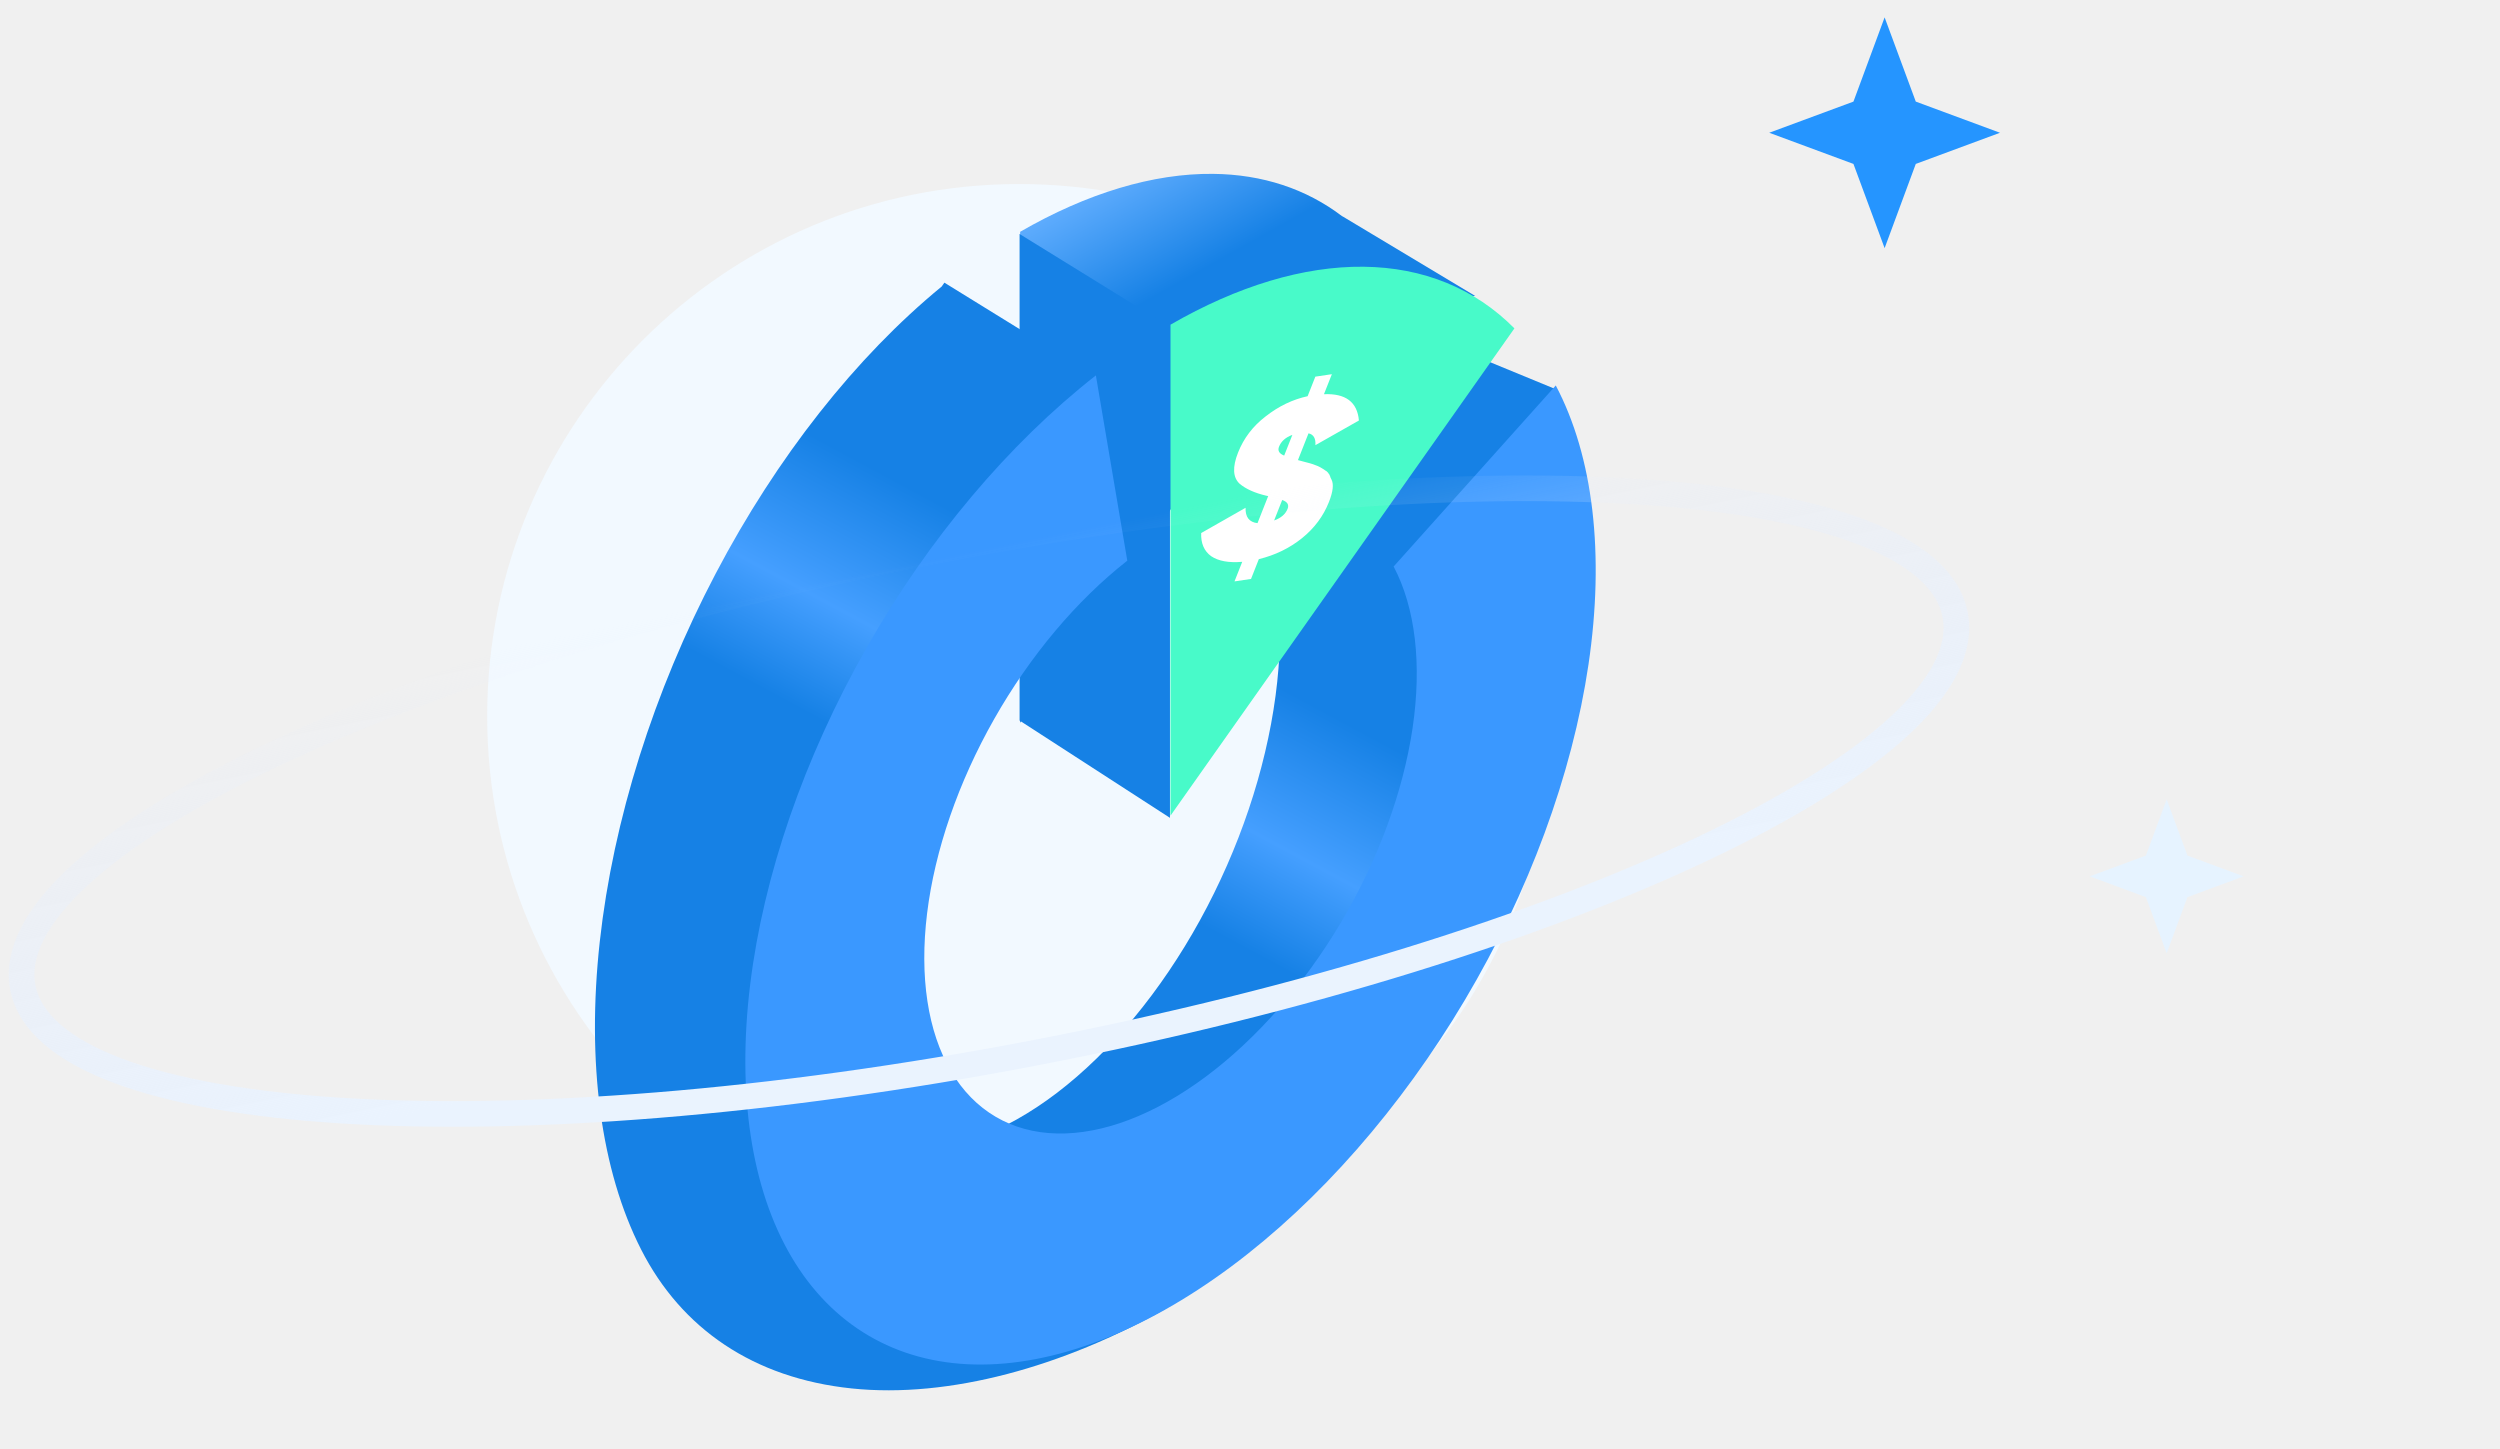
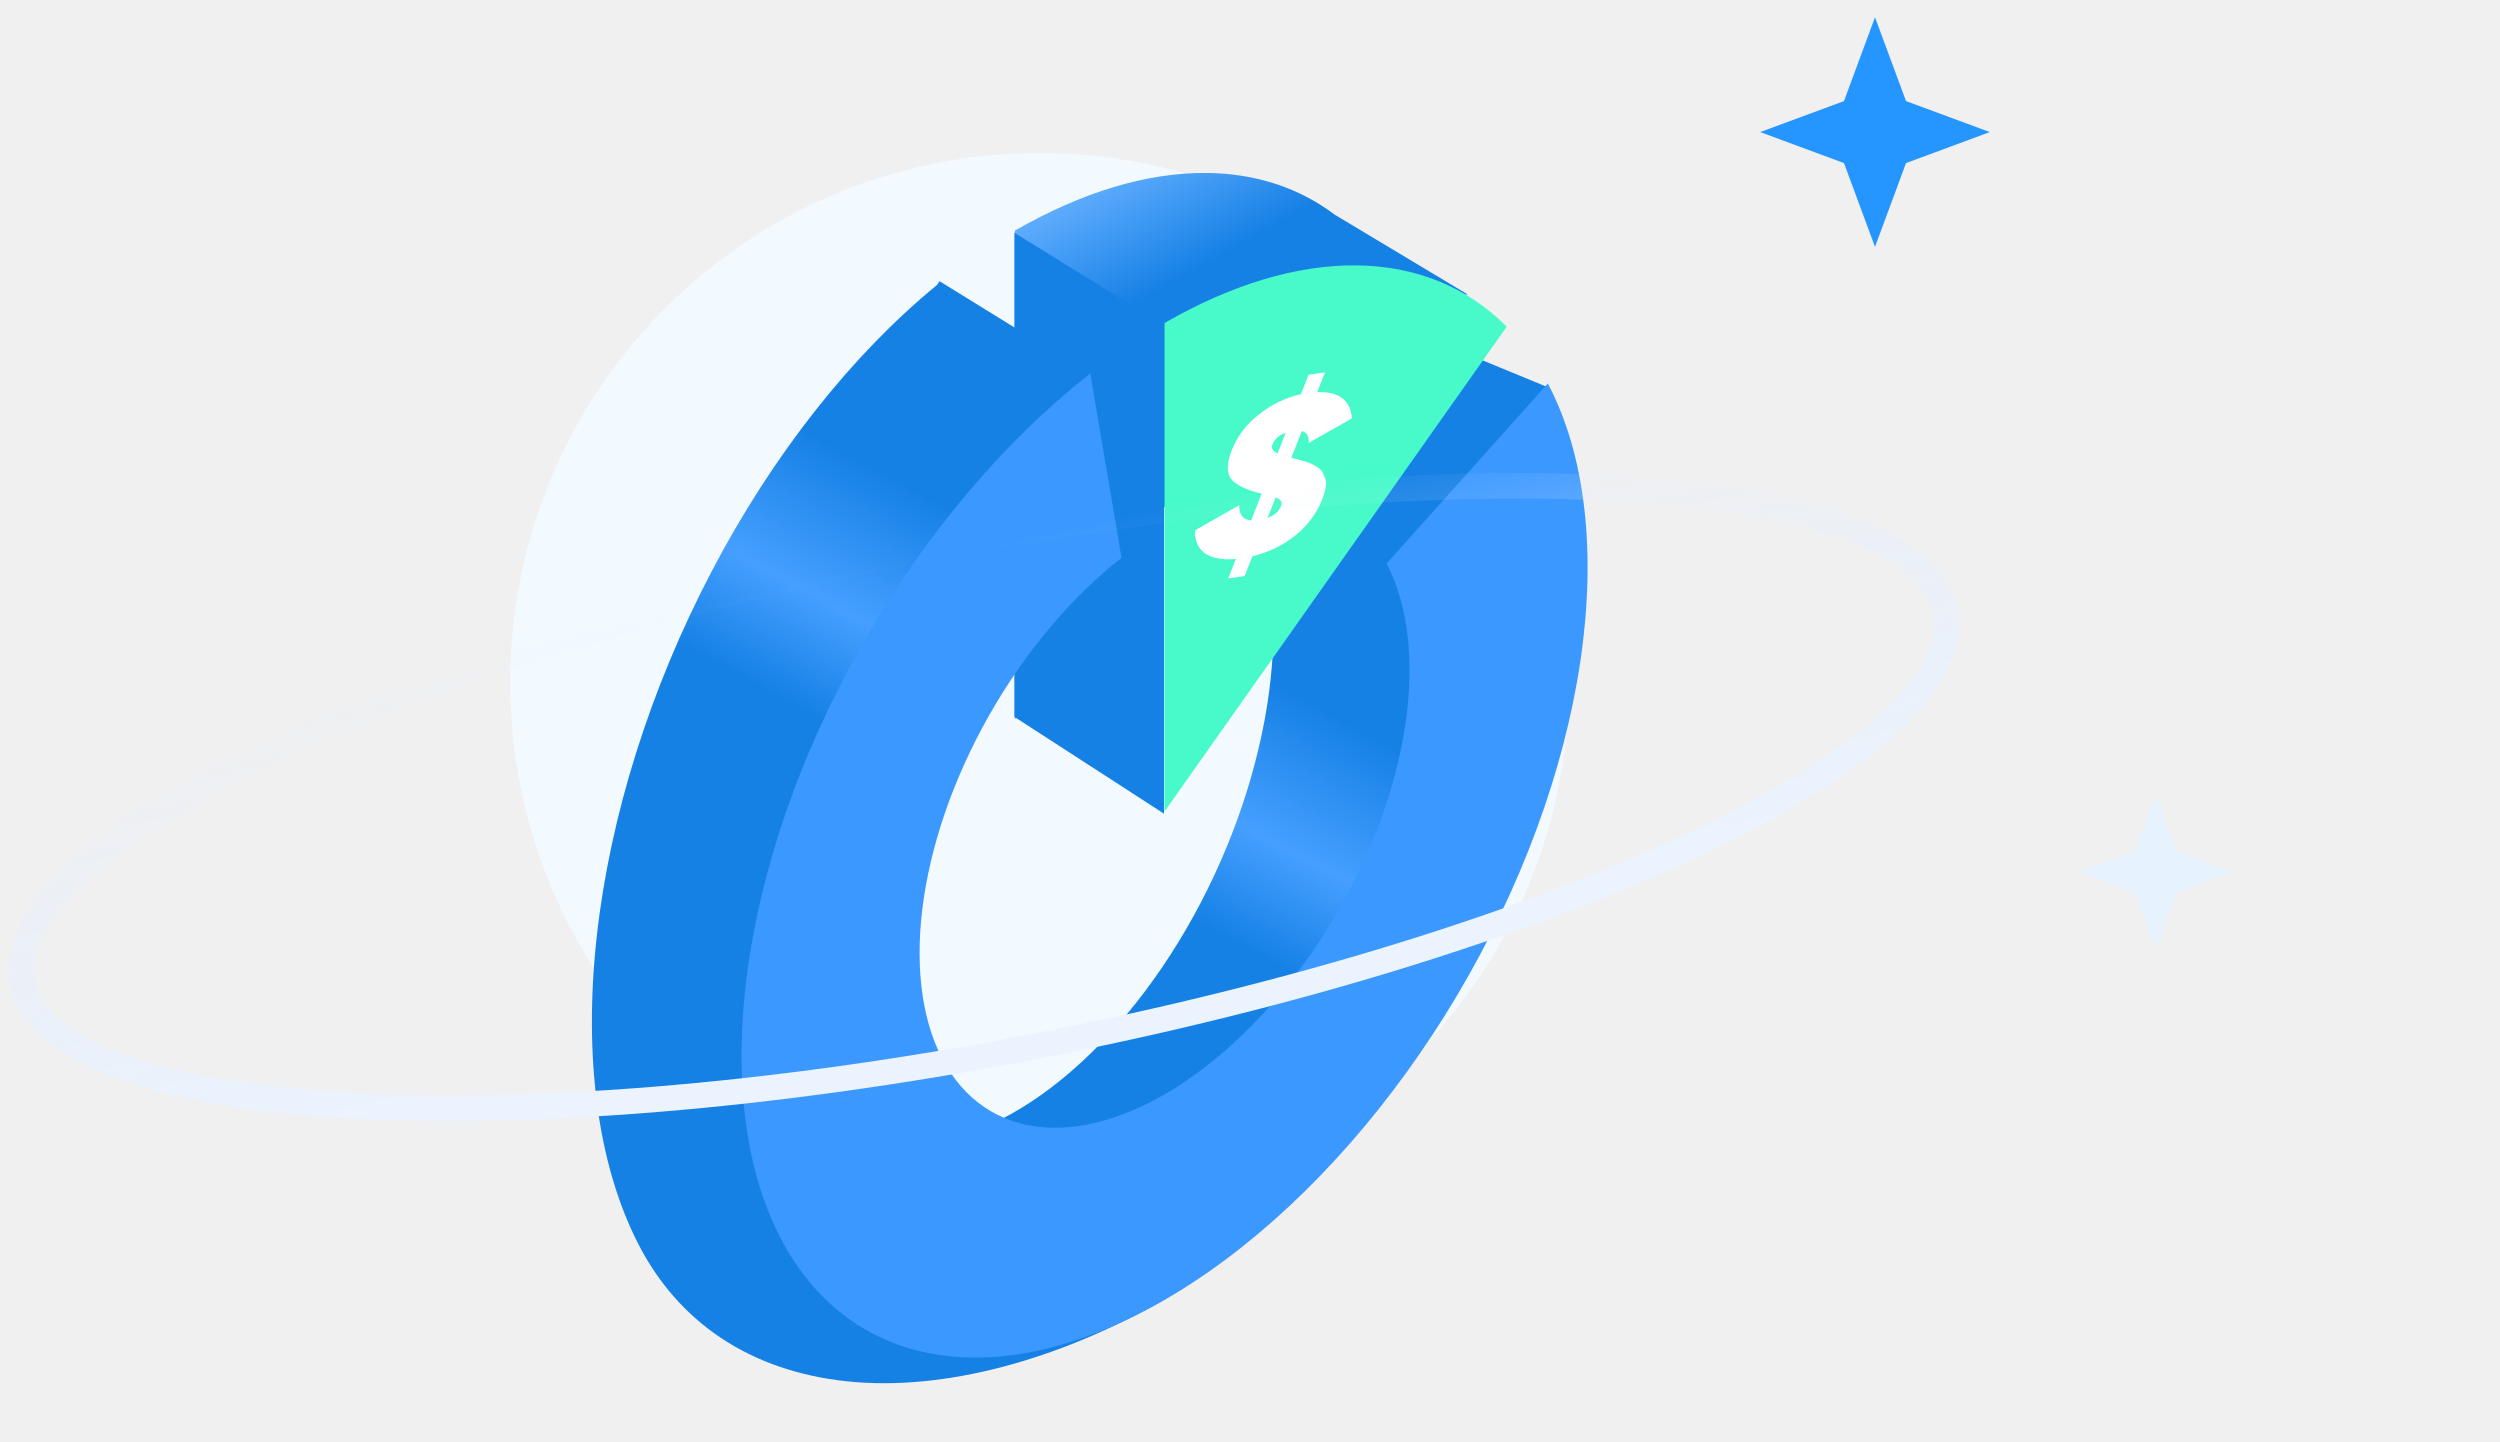
- <svg xmlns="http://www.w3.org/2000/svg" width="195" height="113" viewBox="0 0 195 113" fill="none">
-   <circle cx="79.5" cy="55.855" r="41.5" fill="#F2F9FF" />
-   <path fill-rule="evenodd" clip-rule="evenodd" d="M73.662 22.047L85.392 29.292L75.732 43.782L59.569 76.741C59.904 79.194 60.553 81.4 61.505 83.27C63.425 87.041 66.477 89.258 70.235 89.61C73.993 89.962 78.267 88.431 82.457 85.232C86.648 82.033 90.544 77.327 93.6 71.774C96.655 66.221 98.716 60.1 99.494 54.27C100.271 48.44 99.726 43.194 97.935 39.269L109.62 25.467C112.551 31.89 113.443 40.474 112.171 50.013C112.17 50.022 112.169 50.031 112.168 50.04L119.547 55.485L110.232 74.142L106.048 71.496C104.987 73.927 103.81 76.322 102.527 78.654C100.599 82.157 99.451 85.664 98.374 88.95C96.658 94.19 95.125 98.871 90.911 102.087C82.976 106.572 74.058 109.099 66.416 108.297C58.775 107.495 53.15 103.637 50.01 97.466C46.869 91.296 45.741 82.892 46.784 73.435C47.827 63.978 50.988 53.942 55.824 44.737C60.59 35.664 66.747 27.847 73.453 22.348L73.662 22.047Z" fill="url(#paint0_linear_579_9704)" />
-   <path fill-rule="evenodd" clip-rule="evenodd" d="M94.623 13.561C89.961 13.511 84.803 15.059 79.571 18.08L79.571 18.249L79.526 18.252L79.571 18.279L79.571 56.375L102.145 24.392L115.061 23.082L104.711 16.872L104.696 16.873C101.889 14.732 98.47 13.602 94.623 13.561Z" fill="url(#paint1_linear_579_9704)" />
+ <svg xmlns="http://www.w3.org/2000/svg" width="196" height="113" viewBox="0 0 196 113" fill="none">
+   <circle cx="81.5" cy="53.5" r="41.5" fill="#F2F9FF" />
+   <path fill-rule="evenodd" clip-rule="evenodd" d="M73.662 22.047L85.392 29.292L75.732 43.782L59.569 76.741C59.904 79.194 60.553 81.4 61.505 83.27C63.425 87.041 66.477 89.258 70.235 89.61C73.993 89.962 78.267 88.431 82.457 85.232C86.648 82.033 90.544 77.327 93.6 71.774C96.655 66.221 98.716 60.1 99.494 54.27C100.271 48.44 99.726 43.194 97.935 39.269L109.62 25.467C112.551 31.89 113.443 40.474 112.171 50.013C112.17 50.022 112.169 50.031 112.168 50.04L119.547 55.485L110.232 74.142L106.048 71.496C104.987 73.927 103.81 76.322 102.527 78.654C100.599 82.157 99.451 85.664 98.374 88.95C96.658 94.19 95.125 98.871 90.911 102.087C82.976 106.572 74.058 109.099 66.416 108.297C58.775 107.495 53.15 103.637 50.01 97.466C46.869 91.296 45.741 82.892 46.784 73.435C47.827 63.978 50.988 53.942 55.824 44.737C60.59 35.664 66.747 27.847 73.453 22.348L73.662 22.047Z" fill="url(#paint0_linear_580_9847)" />
+   <path fill-rule="evenodd" clip-rule="evenodd" d="M94.623 13.561C89.961 13.511 84.803 15.059 79.571 18.08L79.571 18.249L79.526 18.252L79.571 18.279L79.571 56.375L102.145 24.392L115.061 23.082L104.711 16.872L104.696 16.873C101.889 14.732 98.47 13.602 94.623 13.561Z" fill="url(#paint1_linear_580_9847)" />
  <path d="M109.542 25.497L121.272 30.327L109.542 43.437L97.812 39.297L109.542 25.497Z" fill="#1681E5" />
  <path d="M91.257 25.497L79.527 18.252V56.202L91.257 63.792V25.497Z" fill="#1681E5" />
  <path d="M121.35 30.066C124.282 35.622 125.174 43.232 123.902 51.83C122.63 60.428 119.257 69.581 114.257 78.004C109.257 86.428 102.881 93.699 96.025 98.797C89.168 103.895 82.174 106.564 76.025 106.43C69.876 106.295 64.881 103.364 61.74 98.047C58.6 92.73 57.472 85.294 58.515 76.784C59.557 68.274 62.718 59.117 67.554 50.597C72.39 42.077 78.658 34.623 85.478 29.281L87.929 43.733C83.979 46.827 80.349 51.144 77.549 56.078C74.748 61.012 72.917 66.315 72.313 71.244C71.71 76.172 72.363 80.478 74.182 83.557C76 86.636 78.893 88.334 82.454 88.412C86.015 88.49 90.066 86.944 94.037 83.992C98.008 81.039 101.7 76.828 104.596 71.95C107.491 67.072 109.444 61.771 110.181 56.792C110.918 51.812 110.401 47.405 108.704 44.188L121.35 30.066Z" fill="#3A98FF" />
  <path d="M91.3 25.324C96.532 22.303 101.69 20.755 106.352 20.805C111.014 20.856 115.049 22.503 118.125 25.614L91.3 63.619L91.3 25.324Z" fill="#48FAC9" />
  <path d="M103.656 39.16C103.222 40.26 102.522 41.199 101.556 41.977C100.59 42.755 99.468 43.301 98.189 43.613L97.58 45.157L96.291 45.349L96.894 43.822C95.842 43.912 95.034 43.765 94.469 43.381C93.921 42.984 93.662 42.382 93.692 41.576L97.154 39.608C97.133 40.335 97.443 40.734 98.085 40.806L98.919 38.694L98.774 38.666C97.876 38.454 97.183 38.145 96.697 37.738C96.162 37.25 96.119 36.438 96.567 35.302C97.011 34.178 97.73 33.236 98.723 32.476C99.742 31.679 100.833 31.155 101.995 30.904L102.597 29.378L103.886 29.187L103.269 30.748C104.962 30.675 105.87 31.358 105.995 32.799L102.601 34.723C102.637 34.194 102.458 33.887 102.064 33.8L101.237 35.894L101.256 35.892L101.694 36.01L102.181 36.138C102.337 36.182 102.484 36.232 102.624 36.29C102.839 36.358 103.096 36.498 103.393 36.71C103.461 36.744 103.51 36.782 103.54 36.822C103.583 36.86 103.617 36.905 103.643 36.957C103.685 36.995 103.709 37.036 103.715 37.08C103.738 37.109 103.758 37.162 103.774 37.238C103.807 37.3 103.833 37.352 103.851 37.393C104.044 37.755 103.979 38.343 103.656 39.16ZM99.763 34.844C99.642 35.151 99.776 35.382 100.166 35.536L100.804 33.921C100.278 34.11 99.932 34.418 99.763 34.844ZM100.011 39L99.381 40.597C99.918 40.405 100.269 40.103 100.432 39.689C100.558 39.369 100.418 39.14 100.011 39Z" fill="white" />
  <path d="M147 1.355L149.431 7.925L156 10.355L149.431 12.786L147 19.355L144.569 12.786L138 10.355L144.569 7.925L147 1.355Z" fill="#2595FF" />
  <path d="M169 62.355L170.621 66.735L175 68.356L170.621 69.976L169 74.356L167.379 69.976L163 68.356L167.379 66.735L169 62.355Z" fill="#E6F3FF" />
-   <ellipse cx="77.14" cy="62.487" rx="76.75" ry="19.955" transform="rotate(-10.9188 77.1404 62.4873)" stroke="url(#paint2_linear_579_9704)" stroke-width="2" stroke-linecap="round" />
+   <ellipse cx="77.14" cy="62.487" rx="76.75" ry="19.955" transform="rotate(-10.9188 77.1404 62.4873)" stroke="url(#paint2_linear_580_9847)" stroke-width="2" stroke-linecap="round" />
  <defs>
-     <linearGradient id="paint0_linear_579_9704" x1="99.439" y1="33.504" x2="69.194" y2="89.686" gradientUnits="userSpaceOnUse">
+     <linearGradient id="paint0_linear_580_9847" x1="99.439" y1="33.504" x2="69.194" y2="89.686" gradientUnits="userSpaceOnUse">
      <stop offset="0.274" stop-color="#1681E5" />
      <stop offset="0.446" stop-color="#459FFF" />
      <stop offset="0.576" stop-color="#1681E5" />
      <stop offset="0.862" stop-color="#1681E5" />
    </linearGradient>
-     <linearGradient id="paint1_linear_579_9704" x1="97.294" y1="7.847" x2="107.253" y2="25.605" gradientUnits="userSpaceOnUse">
+     <linearGradient id="paint1_linear_580_9847" x1="97.294" y1="7.847" x2="107.253" y2="25.605" gradientUnits="userSpaceOnUse">
      <stop stop-color="#60ADFE" />
      <stop offset="0.482" stop-color="#1681E5" />
    </linearGradient>
-     <linearGradient id="paint2_linear_579_9704" x1="42.972" y1="77.847" x2="42.56" y2="43.531" gradientUnits="userSpaceOnUse">
+     <linearGradient id="paint2_linear_580_9847" x1="42.972" y1="77.847" x2="42.56" y2="43.531" gradientUnits="userSpaceOnUse">
      <stop stop-color="#EAF3FE" />
      <stop offset="1" stop-color="#E3EDFF" stop-opacity="0" />
    </linearGradient>
  </defs>
</svg>
